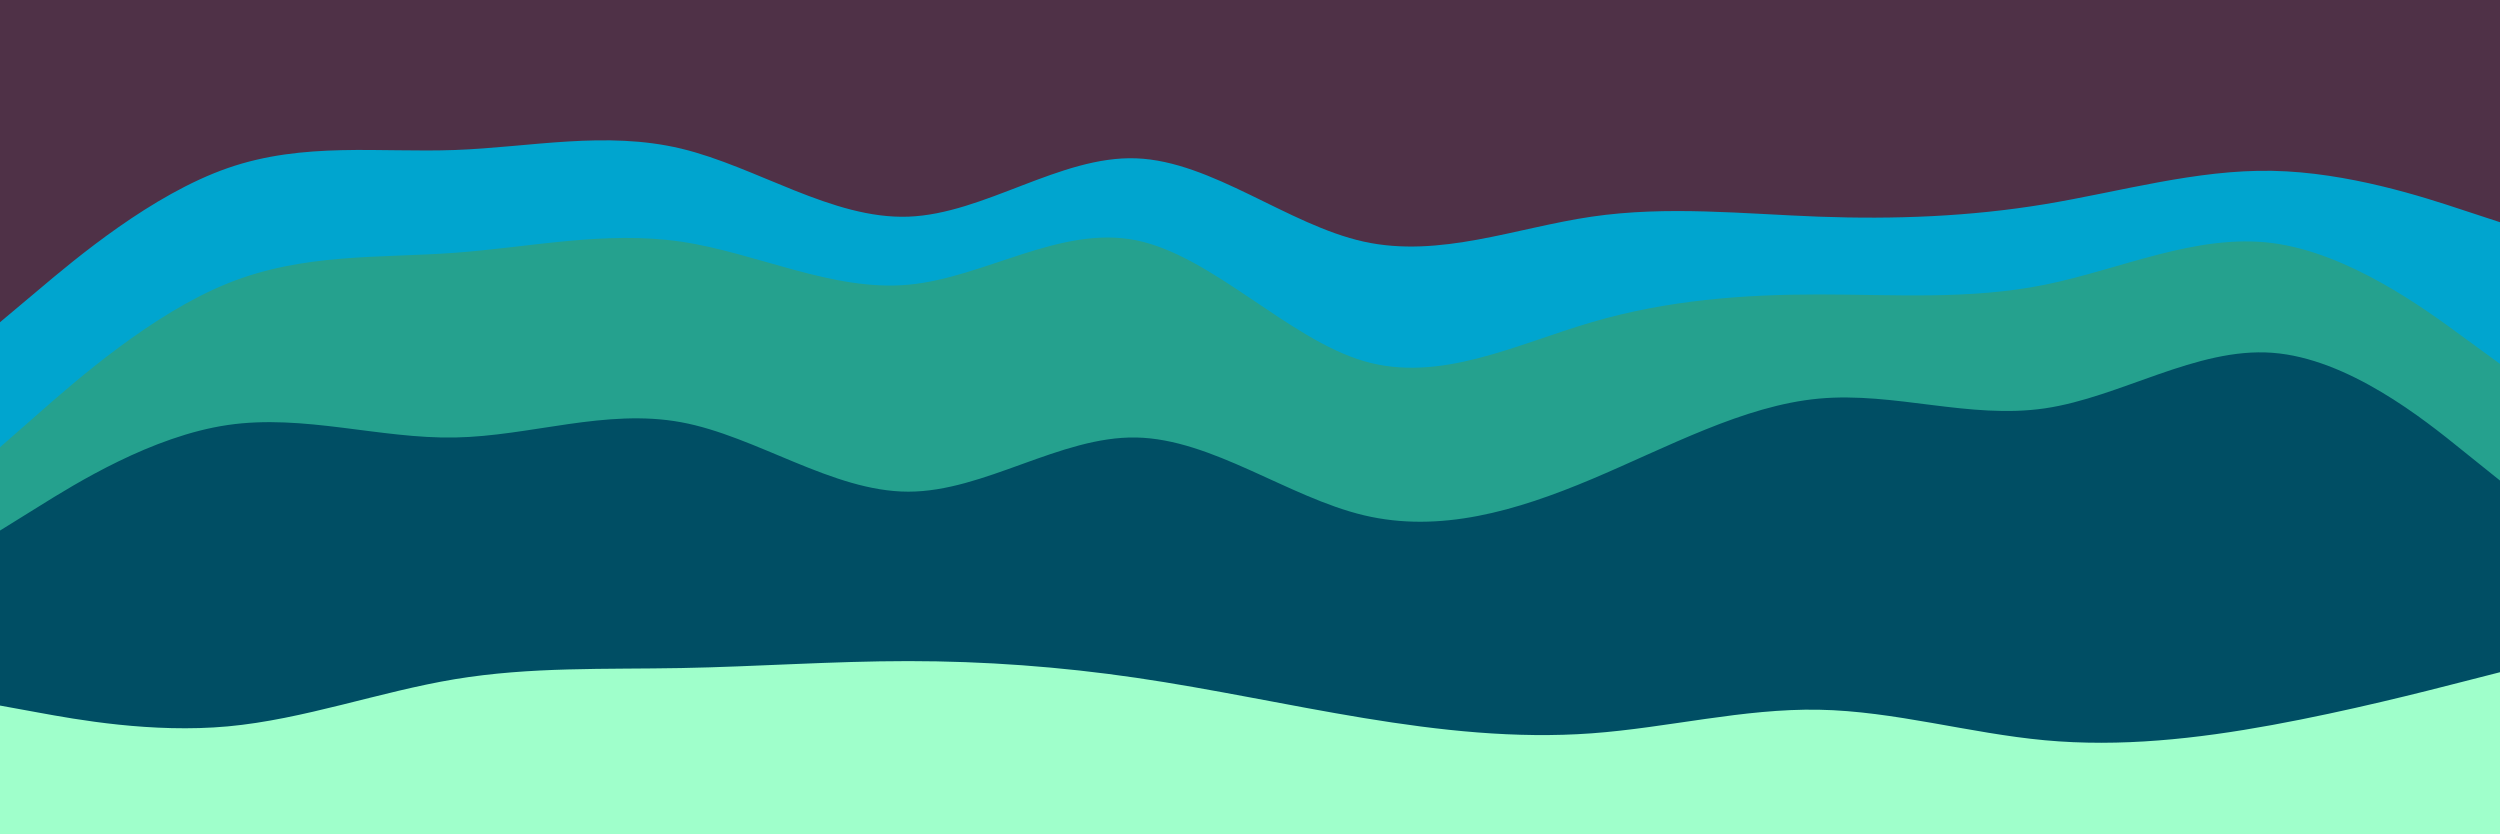
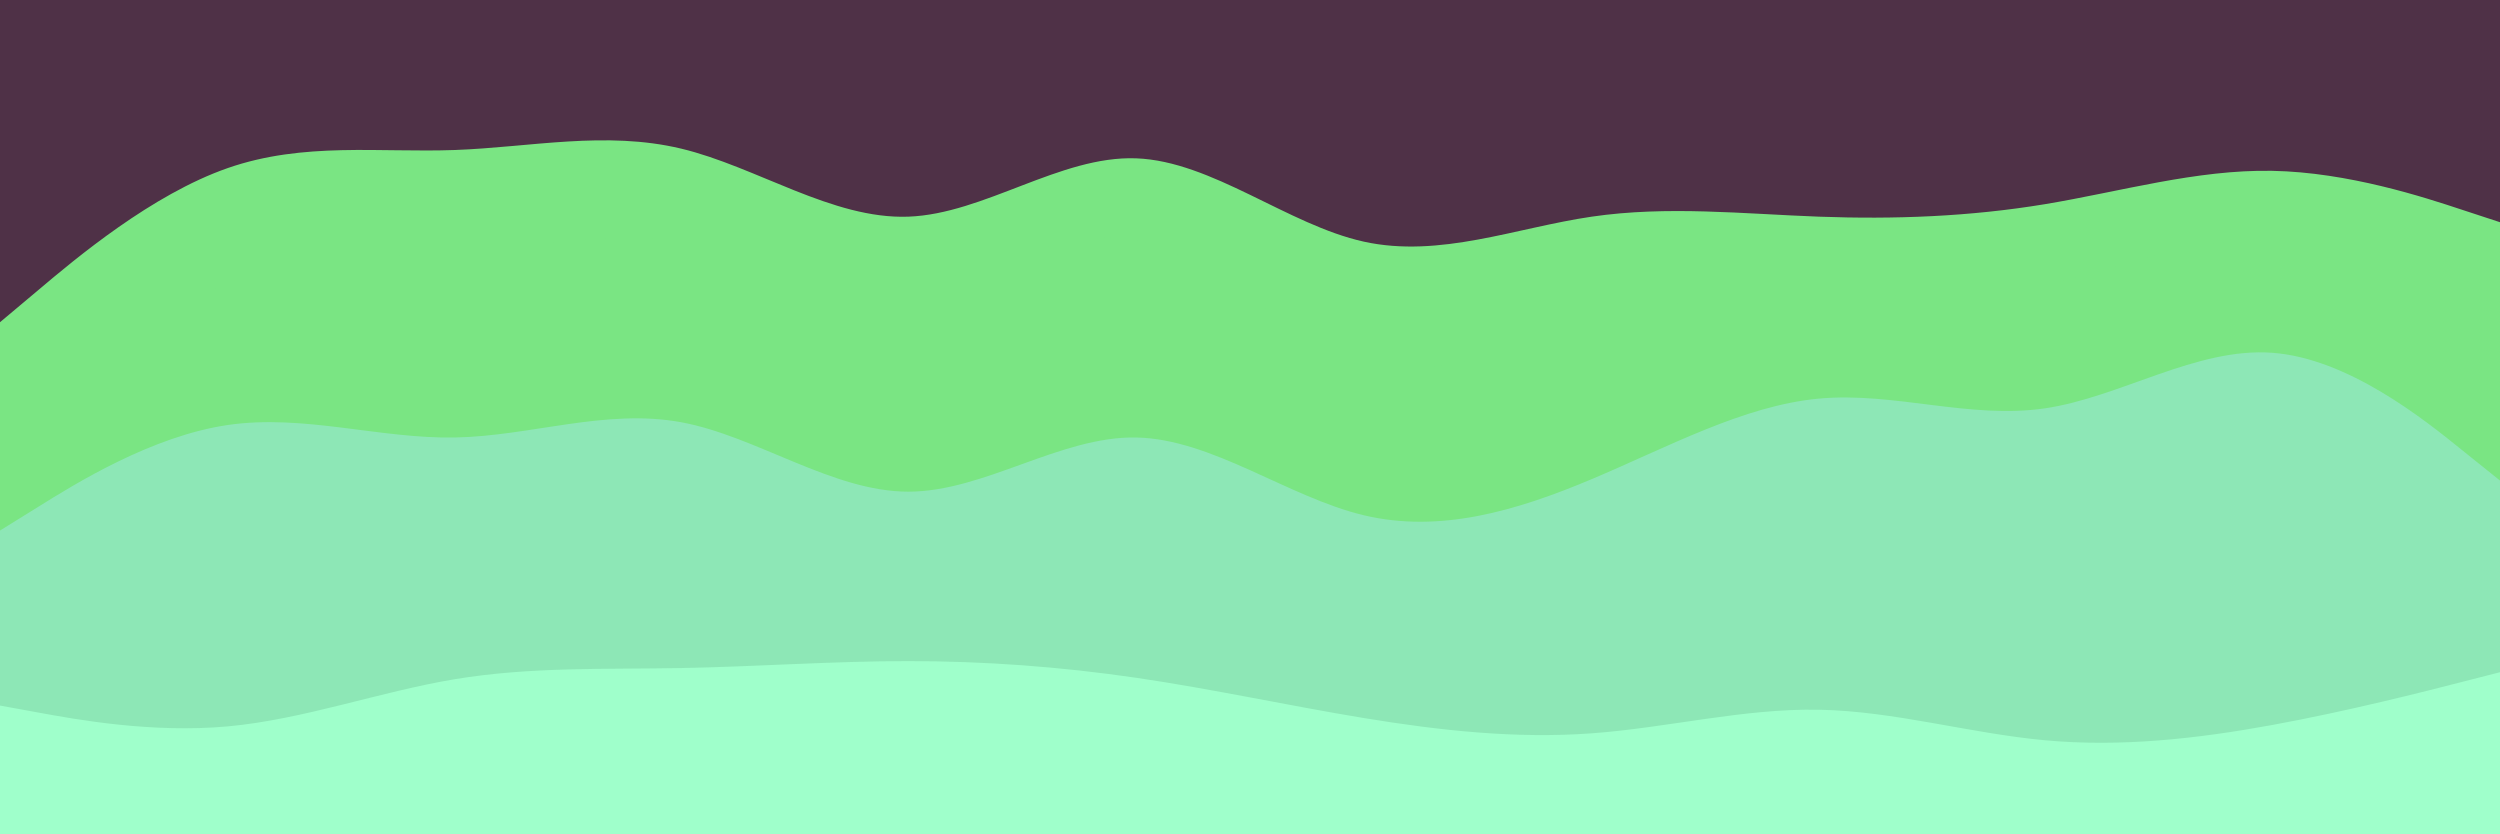
<svg xmlns="http://www.w3.org/2000/svg" id="visual" viewBox="0 0 900 300" width="900" height="300" version="1.1">
  <path d="M0 118L13.7 106.5C27.3 95 54.7 72 82 62.5C109.3 53 136.7 57 163.8 56C191 55 218 49 245.2 55.5C272.3 62 299.7 81 327 80C354.3 79 381.7 58 409 59C436.3 60 463.7 83 491 89C518.3 95 545.7 84 573 80C600.3 76 627.7 79 654.8 80C682 81 709 80 736.2 75.5C763.3 71 790.7 63 818 63.5C845.3 64 872.7 73 886.3 77.5L900 82L900 0L886.3 0C872.7 0 845.3 0 818 0C790.7 0 763.3 0 736.2 0C709 0 682 0 654.8 0C627.7 0 600.3 0 573 0C545.7 0 518.3 0 491 0C463.7 0 436.3 0 409 0C381.7 0 354.3 0 327 0C299.7 0 272.3 0 245.2 0C218 0 191 0 163.8 0C136.7 0 109.3 0 82 0C54.7 0 27.3 0 13.7 0L0 0Z" fill="#4f3147">
        </path>
-   <path d="M0 163L13.7 151C27.3 139 54.7 115 82 104C109.3 93 136.7 95 163.8 93C191 91 218 85 245.2 89C272.3 93 299.7 107 327 104.5C354.3 102 381.7 83 409 88.5C436.3 94 463.7 124 491 132C518.3 140 545.7 126 573 118C600.3 110 627.7 108 654.8 108C682 108 709 110 736.2 104.5C763.3 99 790.7 86 818 89.5C845.3 93 872.7 113 886.3 123L900 133L900 80L886.3 75.5C872.7 71 845.3 62 818 61.5C790.7 61 763.3 69 736.2 73.5C709 78 682 79 654.8 78C627.7 77 600.3 74 573 78C545.7 82 518.3 93 491 87C463.7 81 436.3 58 409 57C381.7 56 354.3 77 327 78C299.7 79 272.3 60 245.2 53.5C218 47 191 53 163.8 54C136.7 55 109.3 51 82 60.5C54.7 70 27.3 93 13.7 104.5L0 116Z" fill="#00A5CF">
+   <path d="M0 163L13.7 151C27.3 139 54.7 115 82 104C109.3 93 136.7 95 163.8 93C191 91 218 85 245.2 89C272.3 93 299.7 107 327 104.5C354.3 102 381.7 83 409 88.5C436.3 94 463.7 124 491 132C518.3 140 545.7 126 573 118C600.3 110 627.7 108 654.8 108C682 108 709 110 736.2 104.5C763.3 99 790.7 86 818 89.5C845.3 93 872.7 113 886.3 123L900 133L900 80L886.3 75.5C872.7 71 845.3 62 818 61.5C790.7 61 763.3 69 736.2 73.5C709 78 682 79 654.8 78C627.7 77 600.3 74 573 78C545.7 82 518.3 93 491 87C463.7 81 436.3 58 409 57C381.7 56 354.3 77 327 78C299.7 79 272.3 60 245.2 53.5C218 47 191 53 163.8 54C136.7 55 109.3 51 82 60.5C54.7 70 27.3 93 13.7 104.5L0 116Z" fill="#7ae583">
        </path>
-   <path d="M0 193L13.7 184.5C27.3 176 54.7 159 82 155C109.3 151 136.7 160 163.8 159.5C191 159 218 149 245.2 154C272.3 159 299.7 179 327 179C354.3 179 381.7 159 409 159.5C436.3 160 463.7 181 491 187.5C518.3 194 545.7 186 573 174.5C600.3 163 627.7 148 654.8 145.5C682 143 709 153 736.2 149C763.3 145 790.7 127 818 129C845.3 131 872.7 153 886.3 164L900 175L900 131L886.3 121C872.7 111 845.3 91 818 87.5C790.7 84 763.3 97 736.2 102.5C709 108 682 106 654.8 106C627.7 106 600.3 108 573 116C545.7 124 518.3 138 491 130C463.7 122 436.3 92 409 86.5C381.7 81 354.3 100 327 102.5C299.7 105 272.3 91 245.2 87C218 83 191 89 163.8 91C136.7 93 109.3 91 82 102C54.7 113 27.3 137 13.7 149L0 161Z" fill="#25A18E">
+   <path d="M0 193L13.7 184.5C27.3 176 54.7 159 82 155C109.3 151 136.7 160 163.8 159.5C191 159 218 149 245.2 154C272.3 159 299.7 179 327 179C354.3 179 381.7 159 409 159.5C436.3 160 463.7 181 491 187.5C518.3 194 545.7 186 573 174.5C600.3 163 627.7 148 654.8 145.5C682 143 709 153 736.2 149C763.3 145 790.7 127 818 129C845.3 131 872.7 153 886.3 164L900 175L900 131L886.3 121C872.7 111 845.3 91 818 87.5C790.7 84 763.3 97 736.2 102.5C709 108 682 106 654.8 106C627.7 106 600.3 108 573 116C545.7 124 518.3 138 491 130C463.7 122 436.3 92 409 86.5C381.7 81 354.3 100 327 102.5C299.7 105 272.3 91 245.2 87C218 83 191 89 163.8 91C136.7 93 109.3 91 82 102C54.7 113 27.3 137 13.7 149L0 161Z" fill="#7ae583">
        </path>
-   <path d="M0 256L13.7 258.5C27.3 261 54.7 266 82 263.5C109.3 261 136.7 251 163.8 246.5C191 242 218 243 245.2 242.5C272.3 242 299.7 240 327 240C354.3 240 381.7 242 409 246C436.3 250 463.7 256 491 260.5C518.3 265 545.7 268 573 266C600.3 264 627.7 257 654.8 257.5C682 258 709 266 736.2 268.5C763.3 271 790.7 268 818 263C845.3 258 872.7 251 886.3 247.5L900 244L900 173L886.3 162C872.7 151 845.3 129 818 127C790.7 125 763.3 143 736.2 147C709 151 682 141 654.8 143.5C627.7 146 600.3 161 573 172.5C545.7 184 518.3 192 491 185.5C463.7 179 436.3 158 409 157.5C381.7 157 354.3 177 327 177C299.7 177 272.3 157 245.2 152C218 147 191 157 163.8 157.5C136.7 158 109.3 149 82 153C54.7 157 27.3 174 13.7 182.5L0 191Z" fill="#004E64">
+   <path d="M0 256L13.7 258.5C27.3 261 54.7 266 82 263.5C109.3 261 136.7 251 163.8 246.5C191 242 218 243 245.2 242.5C272.3 242 299.7 240 327 240C354.3 240 381.7 242 409 246C436.3 250 463.7 256 491 260.5C518.3 265 545.7 268 573 266C600.3 264 627.7 257 654.8 257.5C682 258 709 266 736.2 268.5C763.3 271 790.7 268 818 263C845.3 258 872.7 251 886.3 247.5L900 244L900 173L886.3 162C872.7 151 845.3 129 818 127C790.7 125 763.3 143 736.2 147C709 151 682 141 654.8 143.5C627.7 146 600.3 161 573 172.5C545.7 184 518.3 192 491 185.5C463.7 179 436.3 158 409 157.5C381.7 157 354.3 177 327 177C299.7 177 272.3 157 245.2 152C218 147 191 157 163.8 157.5C136.7 158 109.3 149 82 153C54.7 157 27.3 174 13.7 182.5L0 191Z" fill="#8de7b6">
        </path>
  <path d="M0 301L13.7 301C27.3 301 54.7 301 82 301C109.3 301 136.7 301 163.8 301C191 301 218 301 245.2 301C272.3 301 299.7 301 327 301C354.3 301 381.7 301 409 301C436.3 301 463.7 301 491 301C518.3 301 545.7 301 573 301C600.3 301 627.7 301 654.8 301C682 301 709 301 736.2 301C763.3 301 790.7 301 818 301C845.3 301 872.7 301 886.3 301L900 301L900 242L886.3 245.5C872.7 249 845.3 256 818 261C790.7 266 763.3 269 736.2 266.5C709 264 682 256 654.8 255.5C627.7 255 600.3 262 573 264C545.7 266 518.3 263 491 258.5C463.7 254 436.3 248 409 244C381.7 240 354.3 238 327 238C299.7 238 272.3 240 245.2 240.5C218 241 191 240 163.8 244.5C136.7 249 109.3 259 82 261.5C54.7 264 27.3 259 13.7 256.5L0 254Z" fill="#9FFFCB">
        </path>
</svg>
